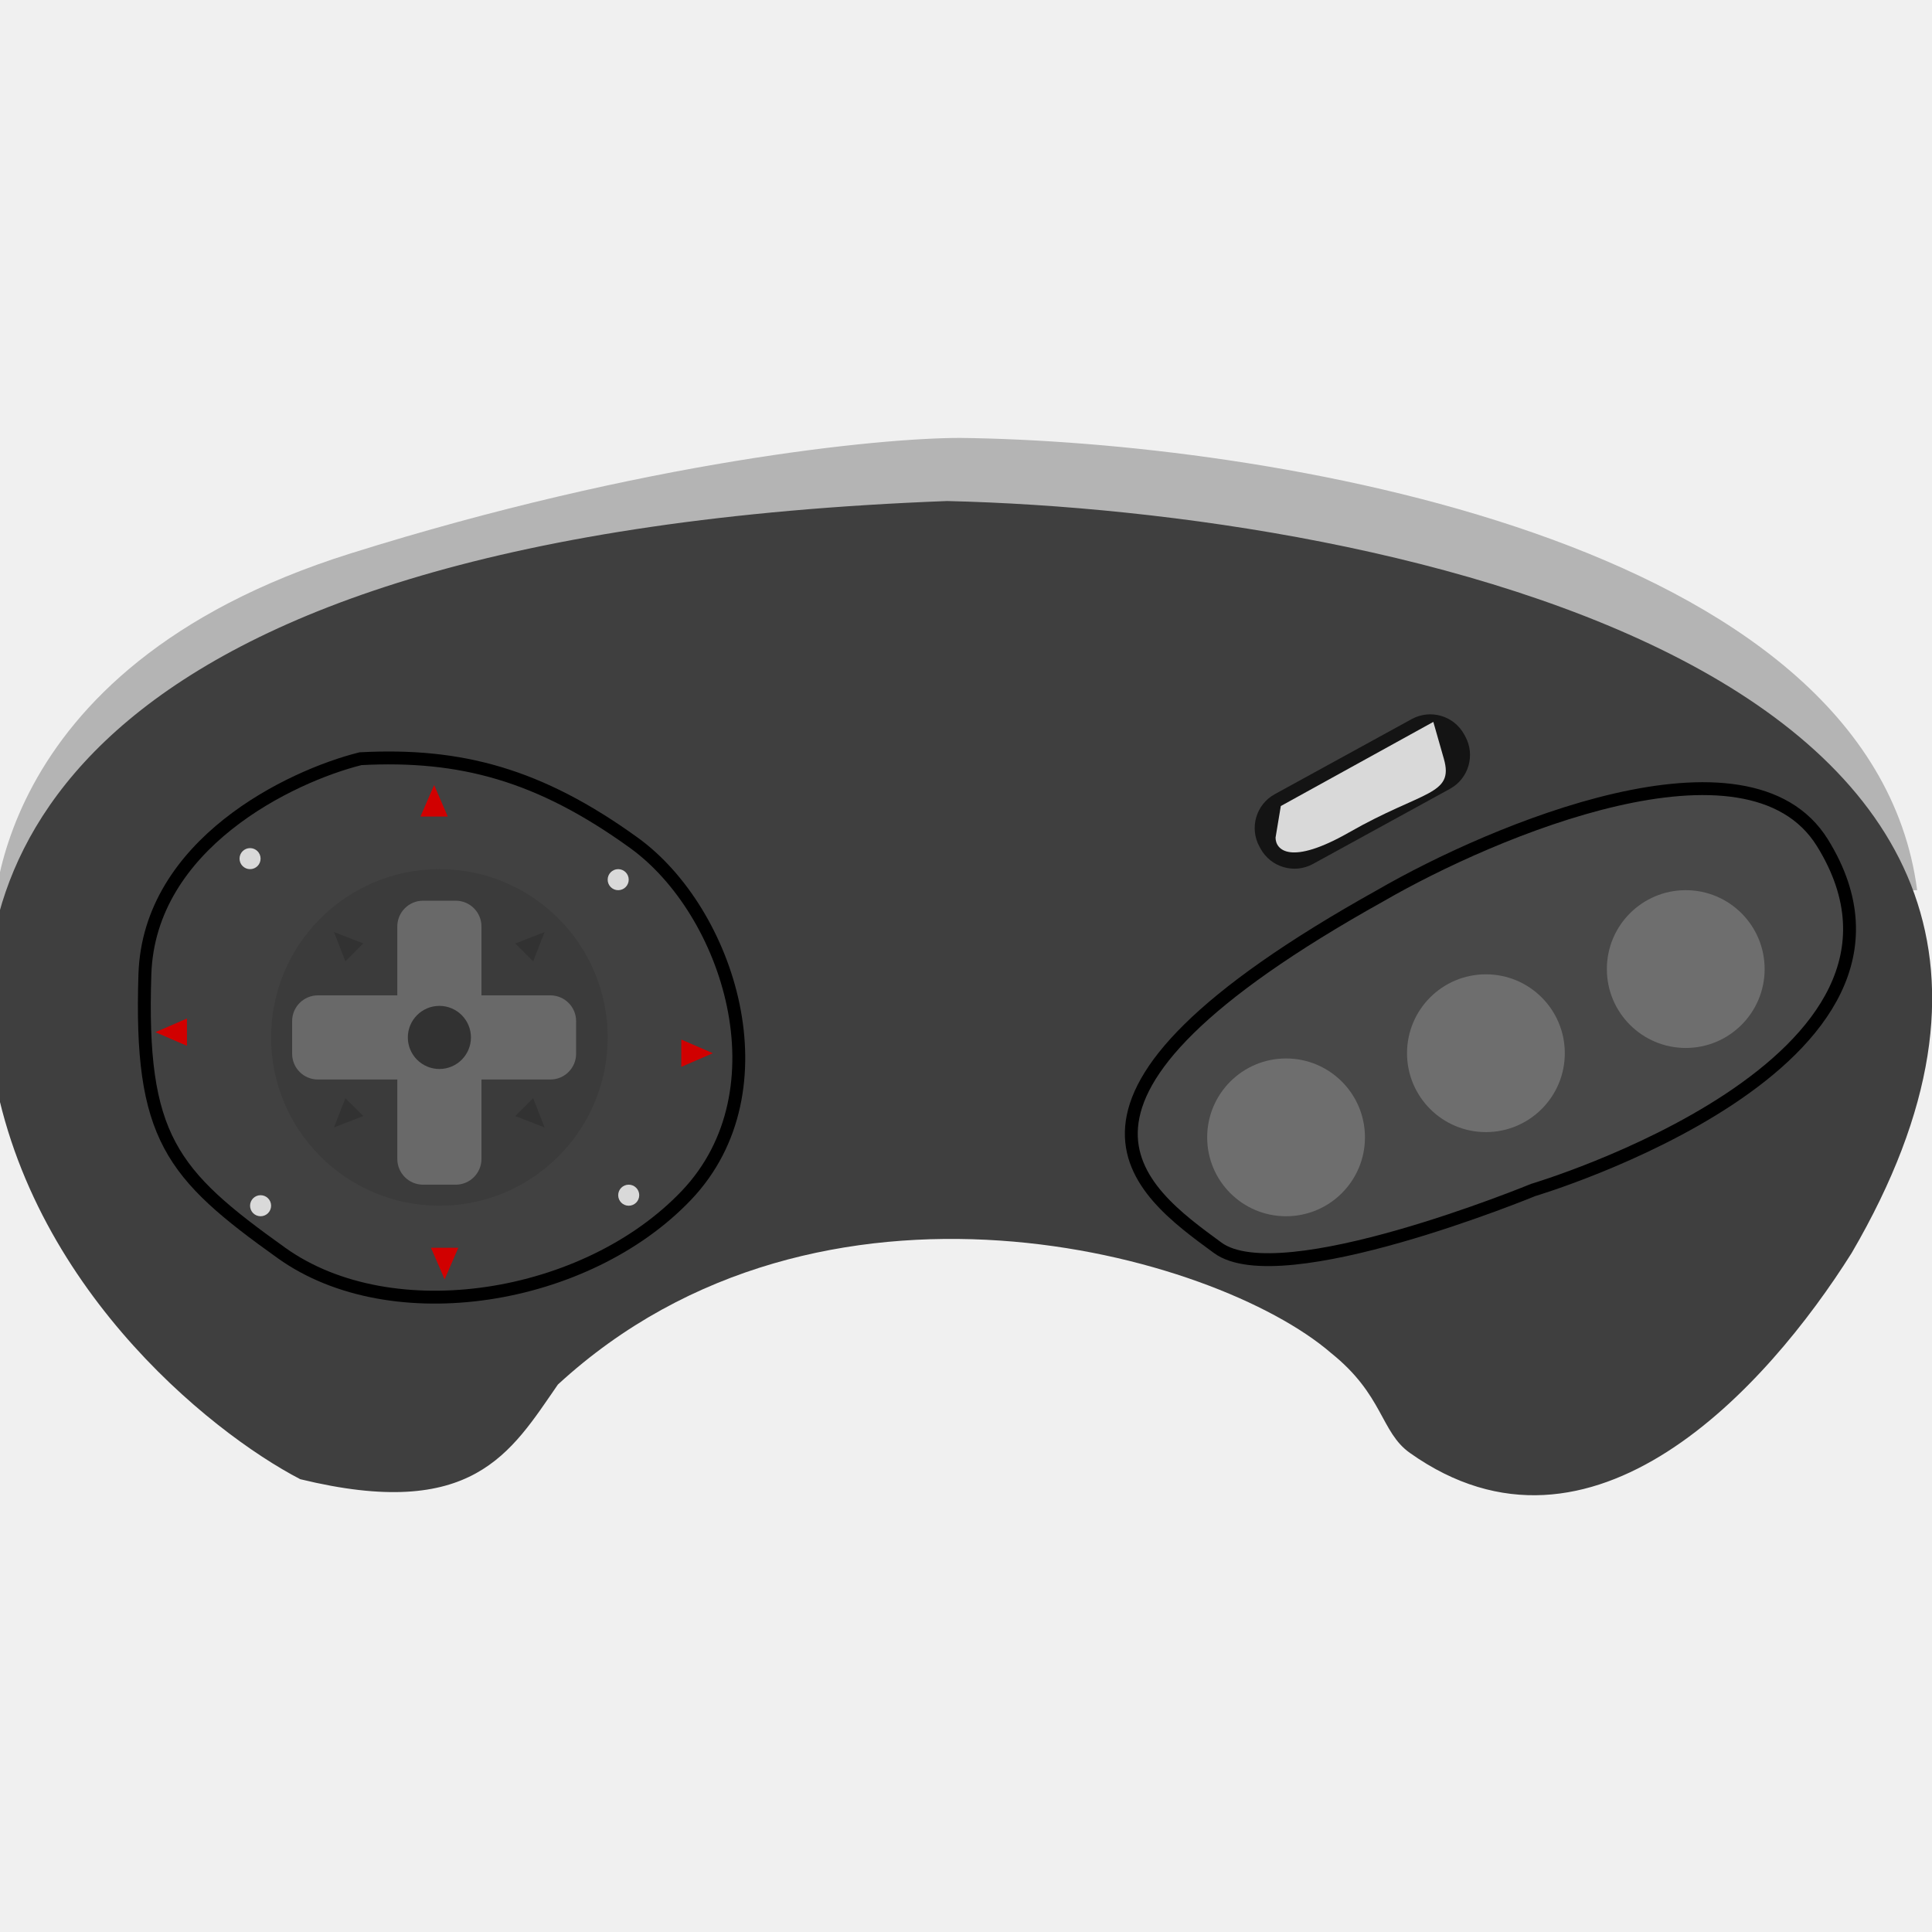
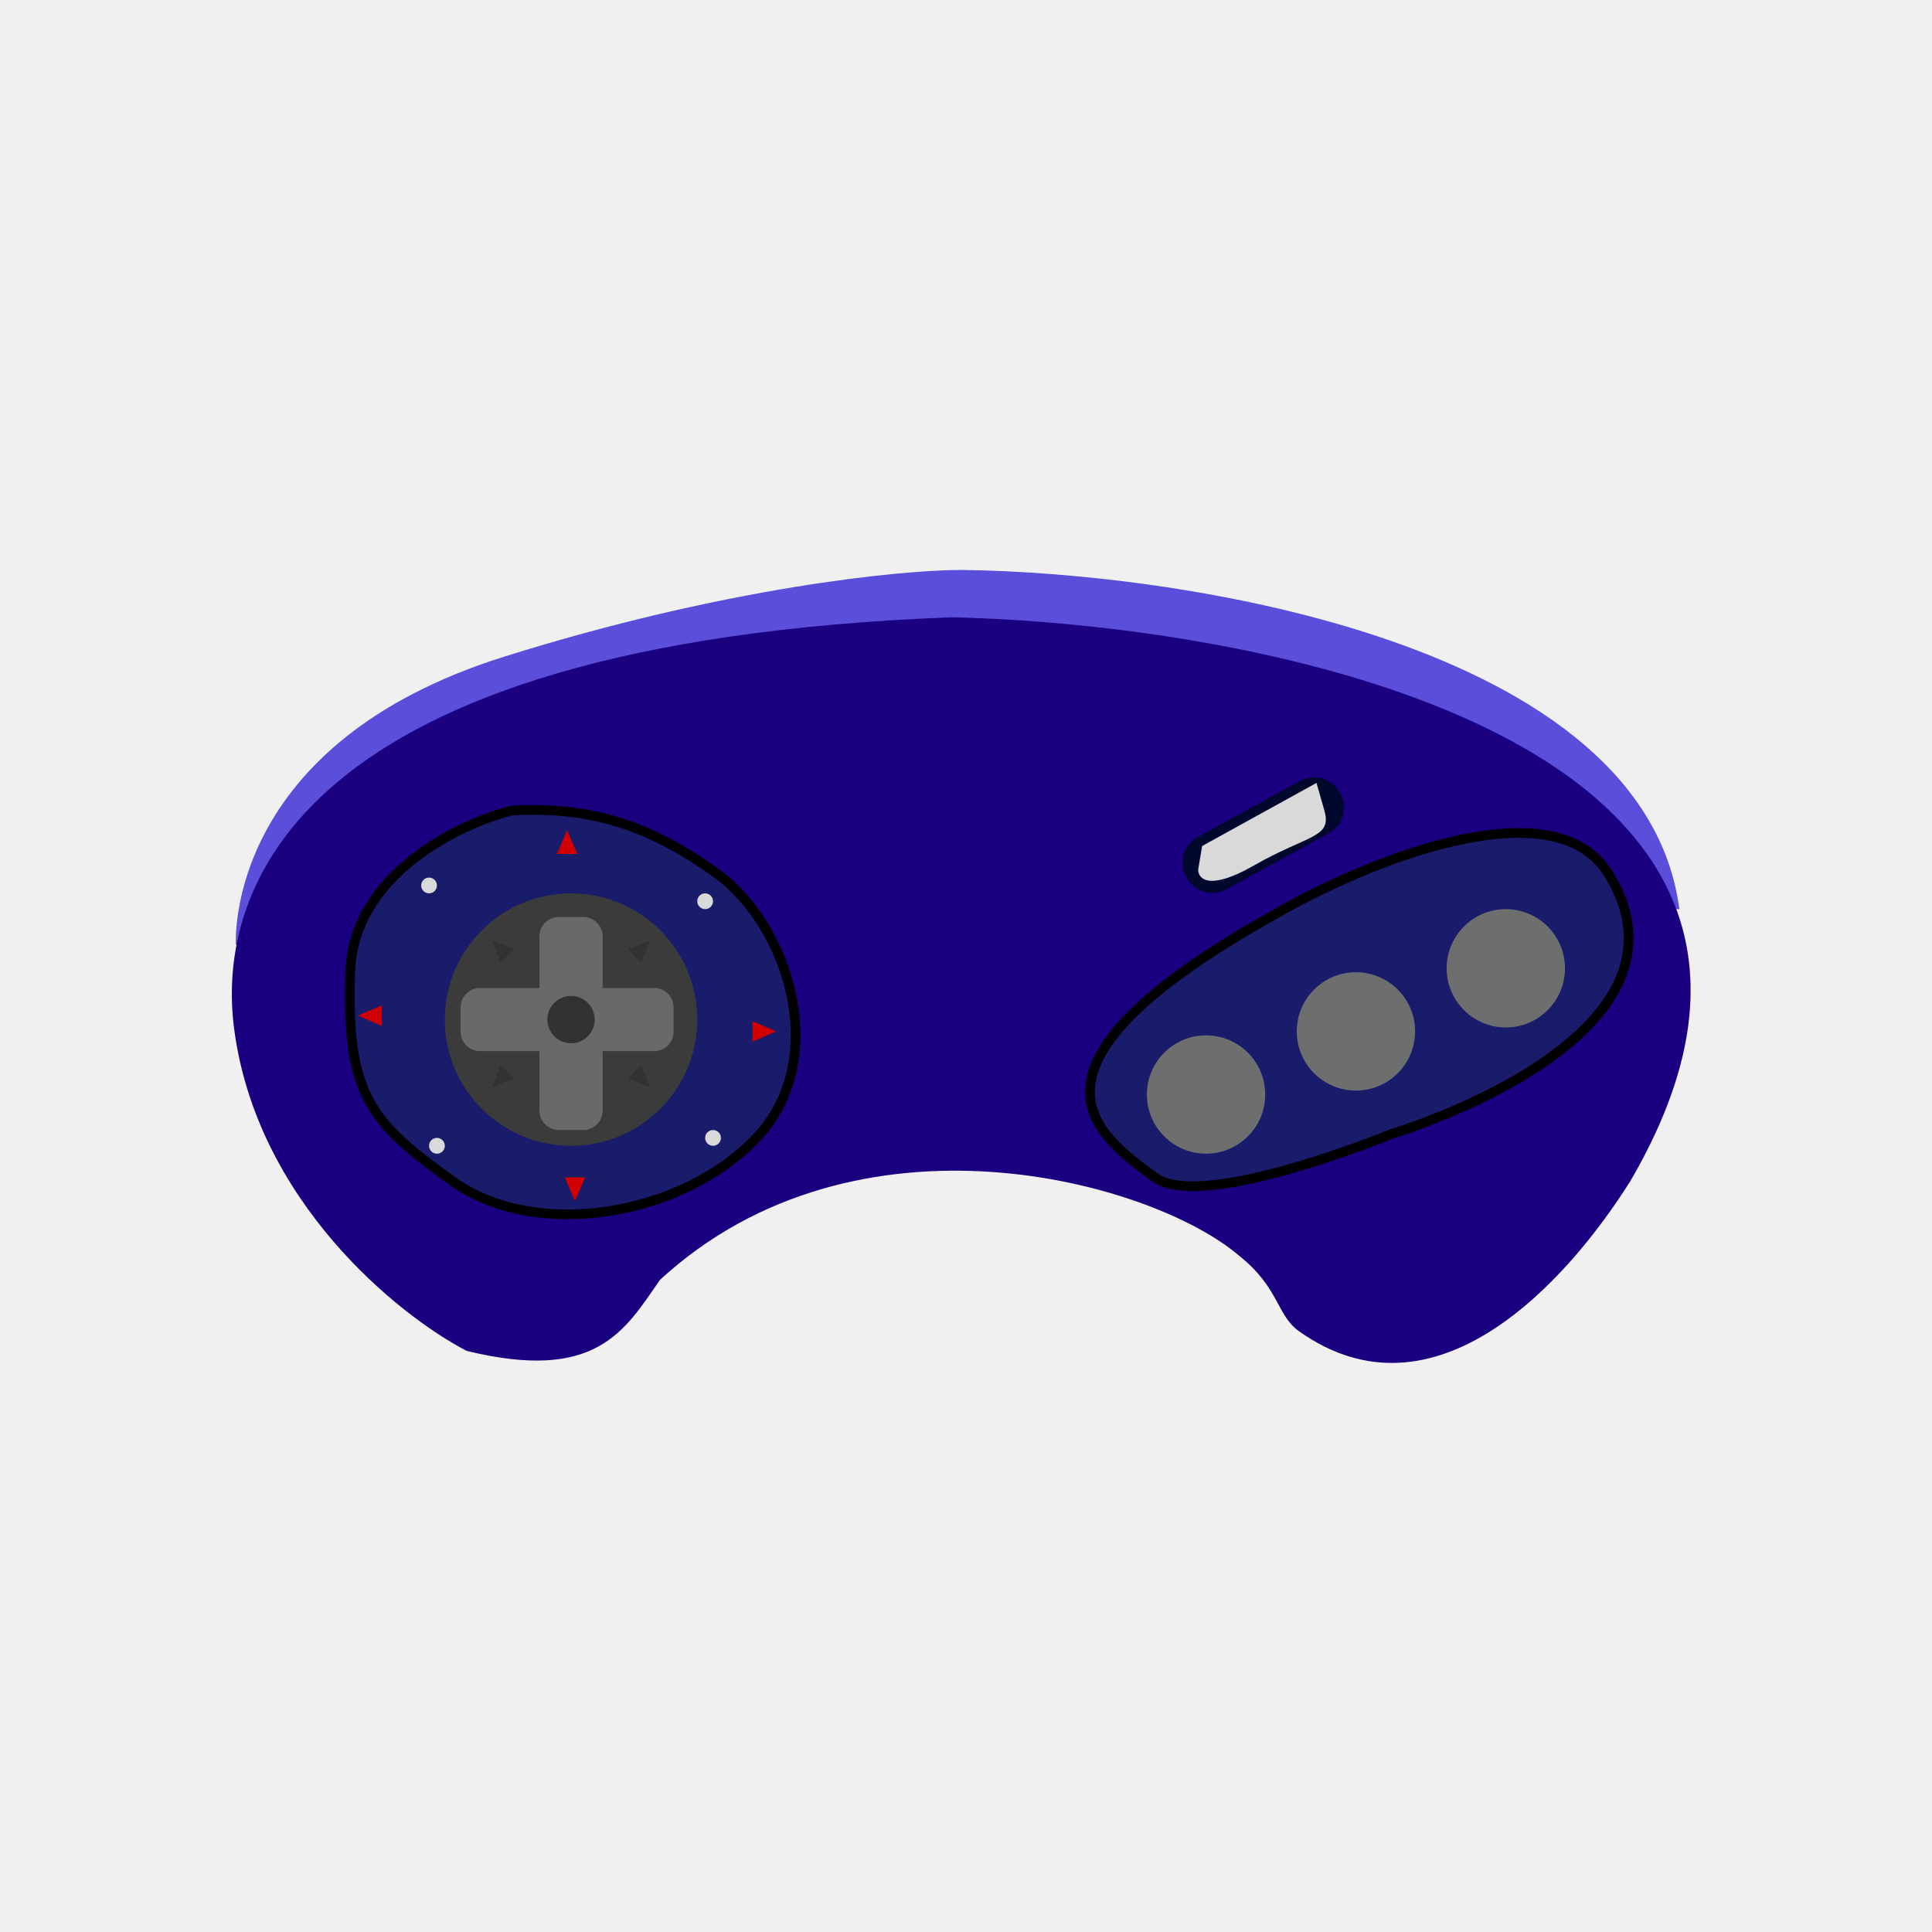
- <svg xmlns="http://www.w3.org/2000/svg" width="150" height="150" viewBox="0 0 150 150" fill="none">
-   <g clip-path="url(#clip0_5_269)">
-     <path d="M27.173 42.983C-1.408 51.965 -0.592 71.972 -0.592 72.789L148.847 69.114C145.253 41.676 97.809 34.272 74.536 34C68.275 34 50.038 35.797 27.173 42.983Z" fill="#B4B4B4" />
-     <path d="M73.531 38.9C4.936 41.513 -2.547 67.481 -0.78 81.363C1.506 99.328 16.233 111.169 23.31 114.844C36.702 118.11 39.642 112.802 43.316 107.494C63.732 88.712 94.354 97.287 103.337 105.044C107.42 108.311 107.175 111.179 109.461 112.802C123.575 122.822 137.2 107.711 143.759 97.287C169.89 52.537 107.828 39.716 73.531 38.9Z" fill="#3F3F3F" />
-     <path d="M141.497 65.439C135.72 56.107 115.91 64.487 107.2 69.522C78.619 85.446 88.418 92.387 94.542 96.879C99.442 100.472 119.041 92.387 119.041 92.387C119.041 92.387 152.113 82.588 141.497 65.439Z" fill="#484848" stroke="black" />
-     <circle cx="130.881" cy="75.238" r="6.125" fill="#6E6E6E" />
-     <circle cx="115.366" cy="81.771" r="6.125" fill="#6E6E6E" />
-     <circle cx="99.85" cy="88.304" r="6.125" fill="#6E6E6E" />
-     <path d="M11.249 75.647C11.576 65.521 22.545 60.267 27.989 58.906C35.747 58.498 41.871 60.131 49.221 65.439C56.57 70.747 61.062 84.629 53.304 92.795C45.546 100.961 30.439 103.411 21.865 97.287C13.29 91.162 10.841 88.304 11.249 75.647Z" fill="#414141" stroke="black" />
-     <circle cx="34.114" cy="80.546" r="13.066" fill="#3B3B3B" />
-     <path d="M35.381 69.93C36.485 69.931 37.381 70.826 37.381 71.93V77.28H42.729C43.834 77.28 44.729 78.175 44.729 79.28V81.813C44.729 82.918 43.834 83.813 42.729 83.813H37.381V89.978C37.381 91.083 36.485 91.978 35.381 91.978H32.847C31.743 91.978 30.847 91.083 30.847 89.978V83.813H24.681C23.577 83.813 22.682 82.918 22.681 81.813V79.28C22.681 78.175 23.577 77.28 24.681 77.28H30.847V71.93C30.847 70.826 31.743 69.93 32.847 69.93H35.381Z" fill="#696969" />
-     <circle cx="34.114" cy="80.546" r="2.45" fill="#323232" />
-     <path d="M42.279 72.367L41.397 74.637L40.009 73.249L42.279 72.367Z" fill="#323232" />
-     <path d="M55.346 81.771L52.896 82.832L52.896 80.71L55.346 81.771Z" fill="#D10000" />
-     <path d="M33.706 60.948L34.766 63.398H32.645L33.706 60.948Z" fill="#D10000" />
-     <path d="M12.066 80.138L14.515 79.078L14.515 81.199L12.066 80.138Z" fill="#D10000" />
-     <path d="M34.522 99.328L33.461 96.878L35.583 96.878L34.522 99.328Z" fill="#D10000" />
-     <path d="M42.279 87.532L40.009 86.65L41.397 85.262L42.279 87.532Z" fill="#323232" />
-     <path d="M25.933 87.532L26.815 85.262L28.203 86.651L25.933 87.532Z" fill="#323232" />
-     <path d="M25.933 72.365L28.203 73.247L26.815 74.636L25.933 72.365Z" fill="#323232" />
-     <circle cx="48.813" cy="92.795" r="0.817" fill="#D9D9D9" />
-     <circle cx="20.232" cy="93.612" r="0.817" fill="#D9D9D9" />
-     <circle cx="19.415" cy="66.664" r="0.817" fill="#D9D9D9" />
-     <circle cx="47.996" cy="68.297" r="0.817" fill="#D9D9D9" />
-     <rect x="96.342" y="63.103" width="18.125" height="6.176" rx="3" transform="rotate(-28.7387 96.342 63.1034)" fill="#141414" />
-     <path d="M104.75 64.623C100.177 67.236 99.034 65.984 99.034 65.031L99.442 62.581L111.283 56.048L112.099 58.906C112.916 61.765 110.466 61.356 104.75 64.623Z" fill="#D9D9D9" />
-   </g>
-   <defs>
-     <clipPath id="clip0_5_269">
-       <rect width="150" height="150" fill="white" />
-     </clipPath>
-   </defs>
+ <svg xmlns="http://www.w3.org/2000/svg" width="200" height="200" viewBox="0 0 200 200" fill="none">
+   <path d="M52.173 67.983C23.592 76.965 24.408 96.972 24.408 97.789L173.847 94.114C170.253 66.676 122.809 59.272 99.536 59C93.275 59 75.038 60.797 52.173 67.983Z" fill="#5A4EDB" />
+   <path d="M98.531 63.9C29.936 66.513 22.453 92.481 24.22 106.363C26.506 124.328 41.233 136.169 48.31 139.844C61.702 143.11 64.642 137.802 68.317 132.494C88.732 113.712 119.354 122.287 128.337 130.044C132.42 133.311 132.175 136.179 134.461 137.802C148.575 147.822 162.2 132.711 168.759 122.287C194.89 77.537 132.828 64.716 98.531 63.9Z" fill="#1A0080" />
+   <path d="M166.497 90.439C160.72 81.107 140.91 89.487 132.2 94.522C103.619 110.446 113.418 117.387 119.542 121.878C124.442 125.472 144.041 117.387 144.041 117.387C144.041 117.387 177.113 107.588 166.497 90.439Z" fill="#191B6B" stroke="black" />
+   <circle cx="155.881" cy="100.238" r="6.125" fill="#6E6E6E" />
+   <circle cx="140.366" cy="106.771" r="6.125" fill="#6E6E6E" />
+   <circle cx="124.85" cy="113.304" r="6.125" fill="#6E6E6E" />
+   <path d="M36.249 100.647C36.576 90.521 47.545 85.267 52.989 83.906C60.747 83.498 66.871 85.131 74.221 90.439C81.57 95.747 86.062 109.629 78.304 117.795C70.546 125.961 55.439 128.411 46.865 122.287C38.291 116.162 35.841 113.304 36.249 100.647Z" fill="#191B6B" stroke="black" />
+   <circle cx="59.114" cy="105.546" r="13.066" fill="#3B3B3B" />
+   <path d="M60.381 94.93C61.485 94.931 62.381 95.826 62.381 96.93V102.28H67.729C68.834 102.28 69.729 103.175 69.729 104.28V106.813C69.729 107.918 68.834 108.813 67.729 108.813H62.381V114.978C62.381 116.083 61.485 116.978 60.381 116.978H57.847C56.743 116.978 55.847 116.083 55.847 114.978V108.813H49.681C48.577 108.813 47.682 107.918 47.681 106.813V104.28C47.681 103.175 48.577 102.28 49.681 102.28H55.847V96.93C55.847 95.826 56.743 94.93 57.847 94.93H60.381Z" fill="#696969" />
+   <circle cx="59.114" cy="105.546" r="2.45" fill="#323232" />
+   <path d="M67.279 97.367L66.397 99.637L65.009 98.249L67.279 97.367Z" fill="#323232" />
+   <path d="M80.346 106.771L77.896 107.832L77.896 105.71L80.346 106.771Z" fill="#D10000" />
+   <path d="M58.706 85.948L59.766 88.398H57.645L58.706 85.948Z" fill="#D10000" />
+   <path d="M37.066 105.138L39.515 104.077L39.515 106.199L37.066 105.138Z" fill="#D10000" />
+   <path d="M59.522 124.328L58.461 121.878L60.583 121.878L59.522 124.328Z" fill="#D10000" />
+   <path d="M67.279 112.532L65.009 111.65L66.397 110.262L67.279 112.532Z" fill="#323232" />
+   <path d="M50.933 112.532L51.815 110.262L53.203 111.651L50.933 112.532Z" fill="#323232" />
+   <path d="M50.933 97.365L53.203 98.247L51.815 99.636L50.933 97.365Z" fill="#323232" />
+   <circle cx="73.813" cy="117.795" r="0.817" fill="#D9D9D9" />
+   <circle cx="45.232" cy="118.612" r="0.817" fill="#D9D9D9" />
+   <circle cx="44.415" cy="91.664" r="0.817" fill="#D9D9D9" />
+   <circle cx="72.996" cy="93.297" r="0.817" fill="#D9D9D9" />
+   <rect x="121.342" y="88.103" width="18.125" height="6.176" rx="3" transform="rotate(-28.7387 121.342 88.1034)" fill="#01082D" />
+   <path d="M129.75 89.623C125.177 92.236 124.034 90.984 124.034 90.031L124.442 87.581L136.283 81.048L137.099 83.906C137.916 86.765 135.466 86.356 129.75 89.623Z" fill="#D9D9D9" />
</svg>
